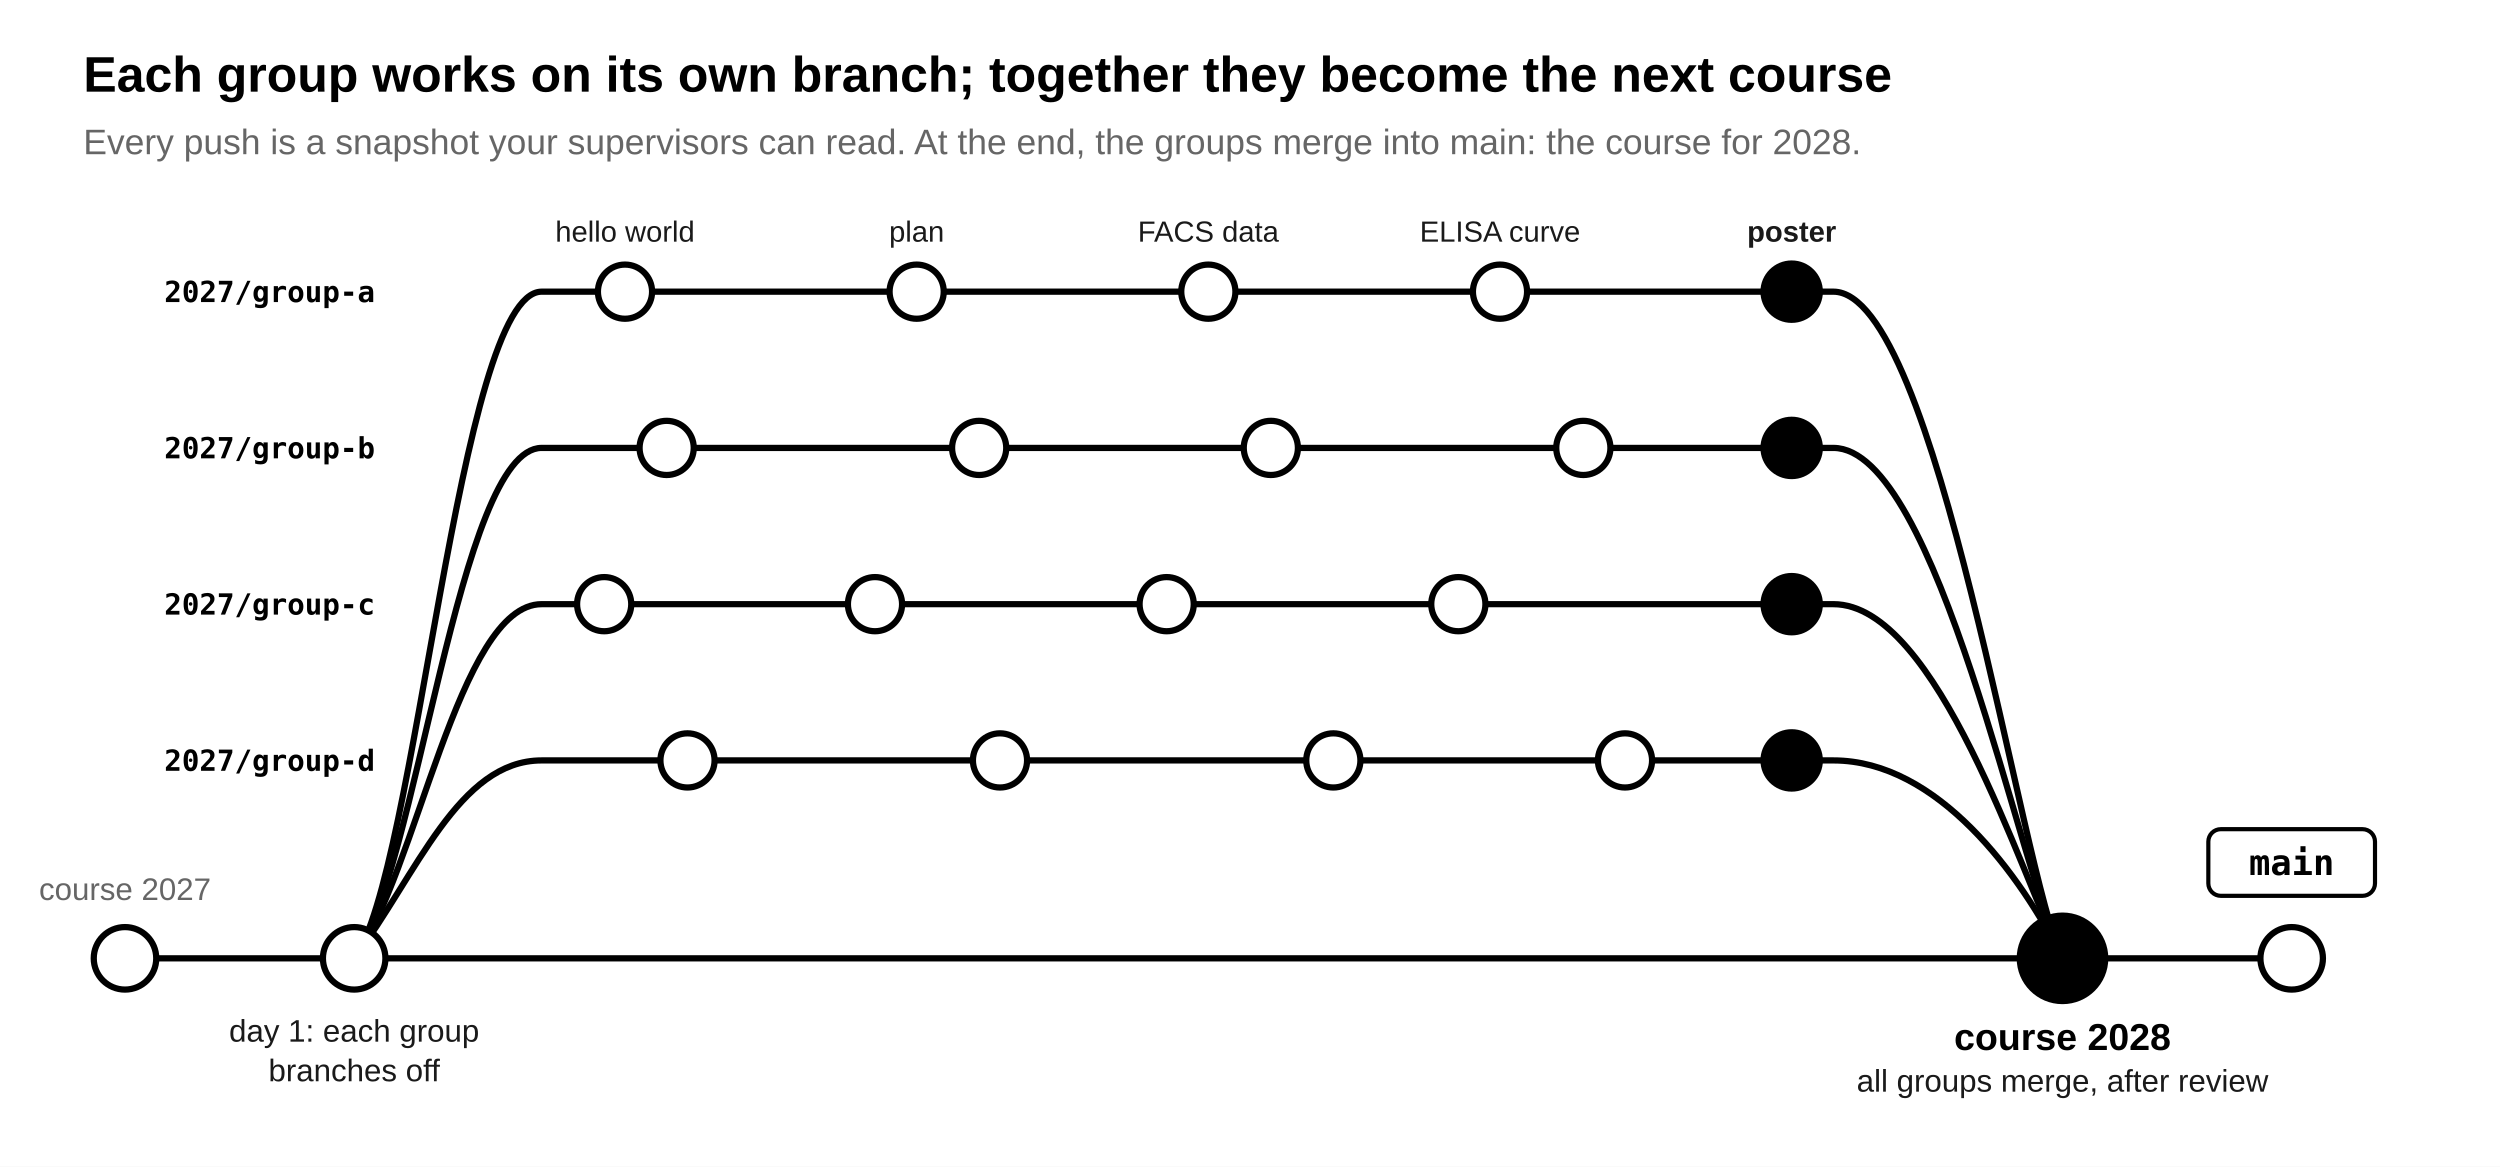
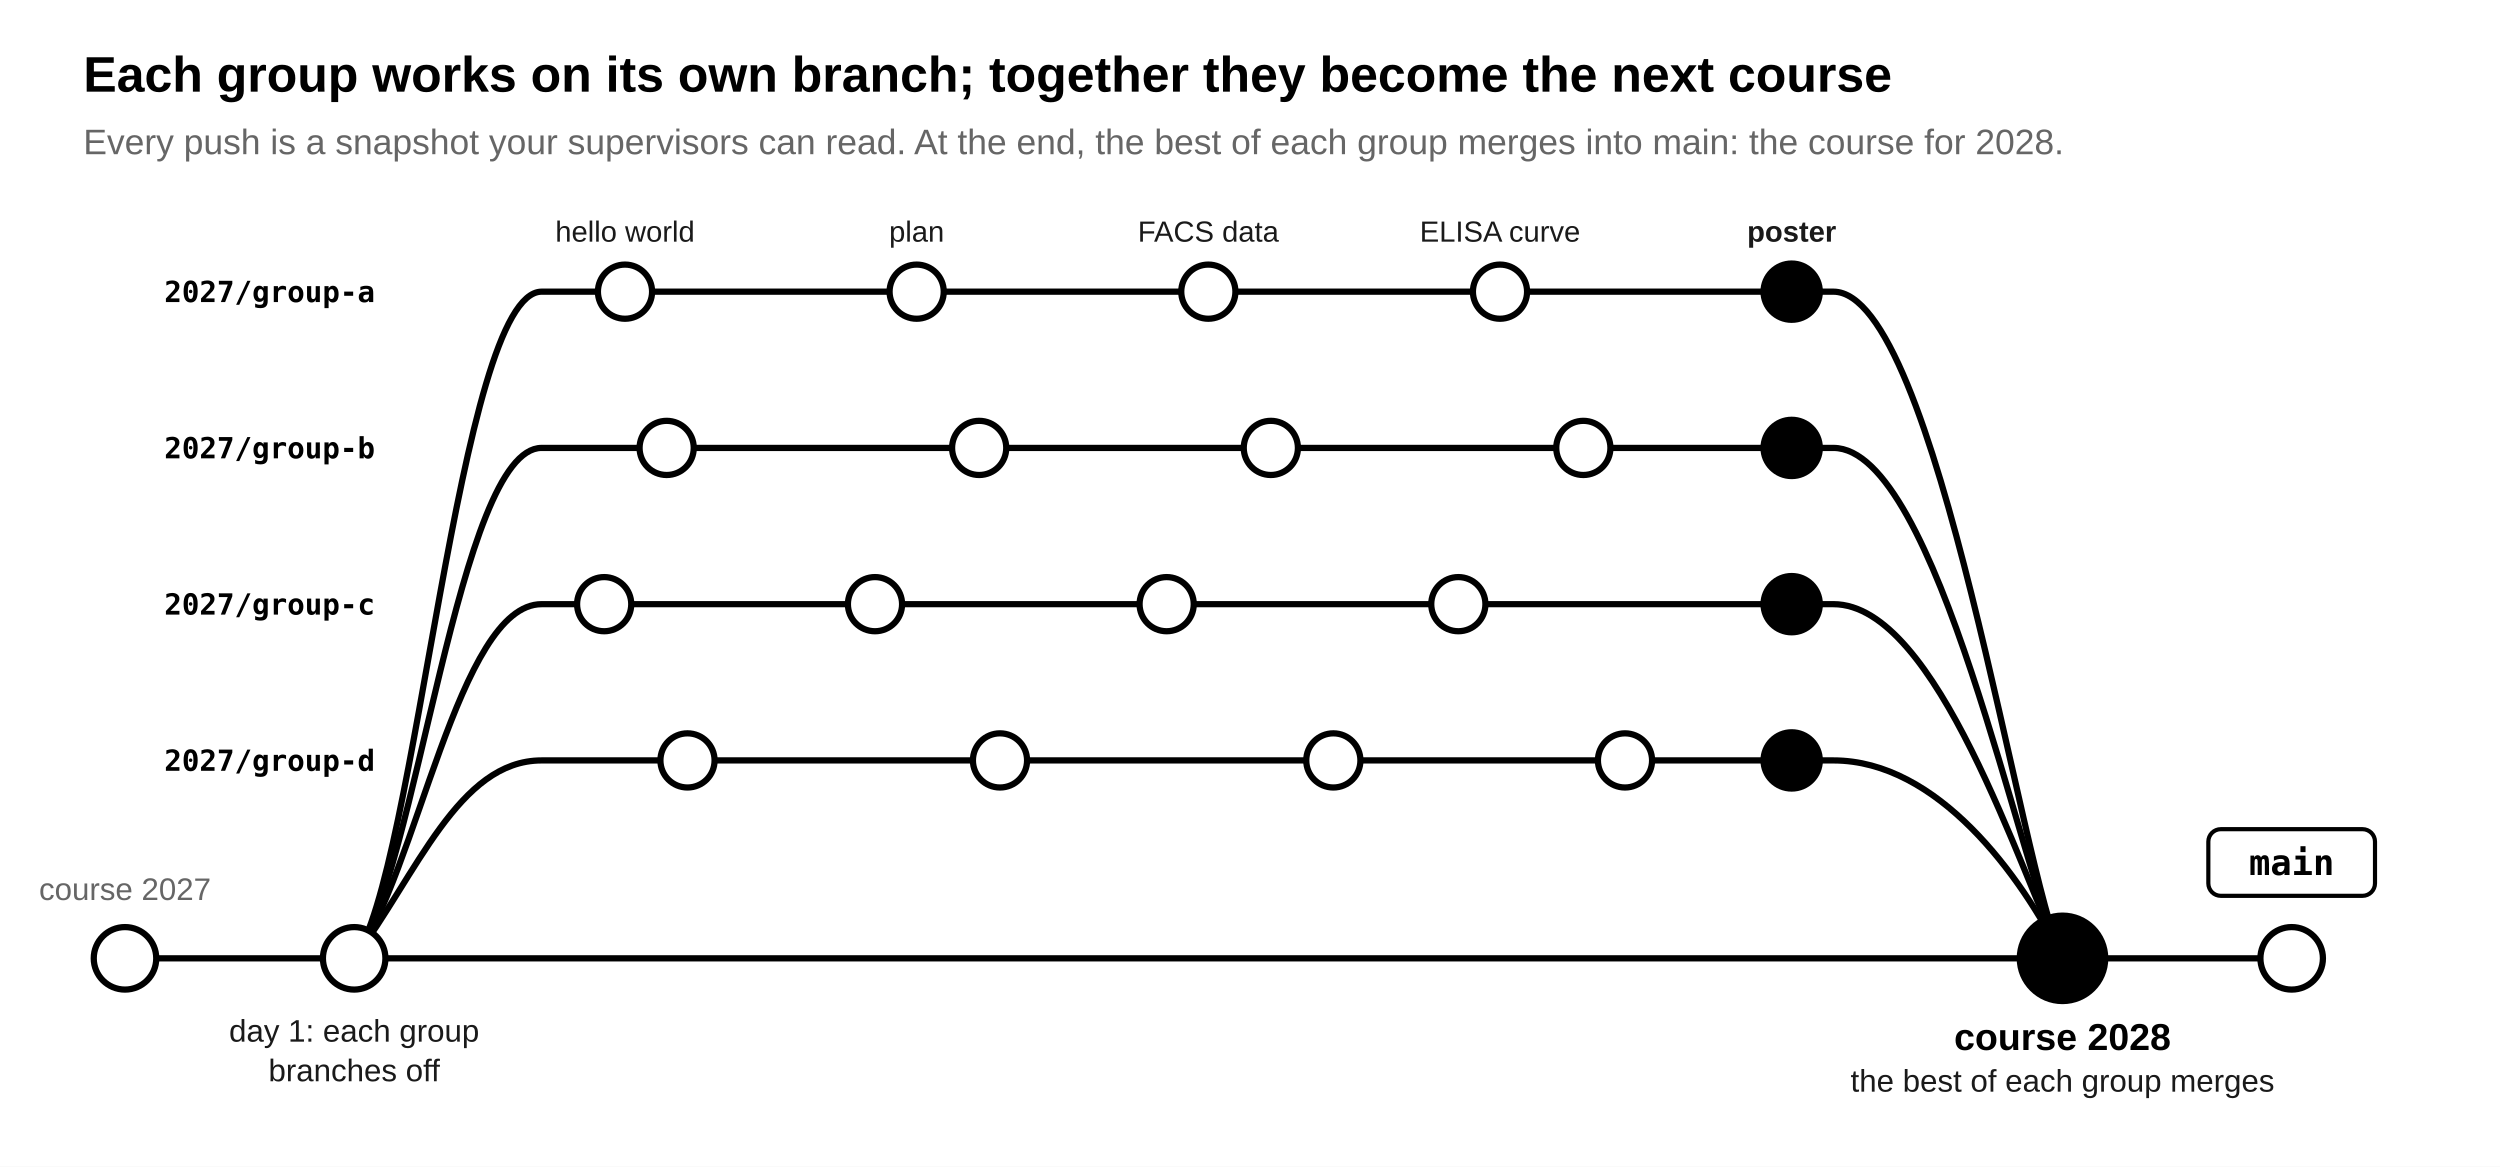
<svg xmlns="http://www.w3.org/2000/svg" viewBox="0 0 1200 560" width="1200" height="560" font-family="Arial, Helvetica, sans-serif">
  <rect x="0" y="0" width="1200" height="560" fill="#ffffff" />
  <g stroke="#000" stroke-width="3" fill="none">
    <line x1="60" y1="460" x2="1100" y2="460" />
    <path d="M 170 460 C 200 420, 220 140, 260 140 L 880 140 C 930 140, 970 420, 990 460" />
    <path d="M 170 460 C 200 420, 220 215, 260 215 L 880 215 C 930 215, 970 420, 990 460" />
    <path d="M 170 460 C 200 420, 220 290, 260 290 L 880 290 C 930 290, 970 420, 990 460" />
    <path d="M 170 460 C 200 420, 220 365, 260 365 L 880 365 C 930 365, 970 420, 990 460" />
  </g>
  <g stroke="#000" stroke-width="3" fill="#fff">
    <circle cx="60" cy="460" r="15" />
    <circle cx="170" cy="460" r="15" />
    <circle cx="1100" cy="460" r="15" />
    <circle cx="300" cy="140" r="13" />
    <circle cx="440" cy="140" r="13" />
    <circle cx="580" cy="140" r="13" />
    <circle cx="720" cy="140" r="13" />
    <circle cx="320" cy="215" r="13" />
    <circle cx="470" cy="215" r="13" />
    <circle cx="610" cy="215" r="13" />
    <circle cx="760" cy="215" r="13" />
    <circle cx="290" cy="290" r="13" />
    <circle cx="420" cy="290" r="13" />
    <circle cx="560" cy="290" r="13" />
    <circle cx="700" cy="290" r="13" />
    <circle cx="330" cy="365" r="13" />
    <circle cx="480" cy="365" r="13" />
    <circle cx="640" cy="365" r="13" />
    <circle cx="780" cy="365" r="13" />
  </g>
  <circle cx="860" cy="140" r="15" fill="#000" />
  <circle cx="860" cy="215" r="15" fill="#000" />
  <circle cx="860" cy="290" r="15" fill="#000" />
  <circle cx="860" cy="365" r="15" fill="#000" />
  <circle cx="990" cy="460" r="22" fill="#000" />
  <g font-family="DejaVu Sans Mono, Consolas, monospace" font-size="14" font-weight="bold" fill="#000">
    <text x="180" y="145" text-anchor="end">2027/group-a</text>
    <text x="180" y="220" text-anchor="end">2027/group-b</text>
    <text x="180" y="295" text-anchor="end">2027/group-c</text>
    <text x="180" y="370" text-anchor="end">2027/group-d</text>
  </g>
  <g font-size="14" fill="#1A1A1A" text-anchor="middle">
    <text x="300" y="116">hello world</text>
    <text x="440" y="116">plan</text>
    <text x="580" y="116">FACS data</text>
    <text x="720" y="116">ELISA curve</text>
    <text x="860" y="116" font-weight="bold">poster</text>
  </g>
  <g font-family="DejaVu Sans Mono, Consolas, monospace" font-size="17" font-weight="bold" text-anchor="middle">
    <rect x="1060" y="398" width="80" height="32" rx="6" fill="#fff" stroke="#000" stroke-width="2" />
    <text x="1100" y="420">main</text>
  </g>
  <g font-size="15" fill="#1A1A1A" text-anchor="middle">
    <text x="60" y="432" fill="#666">course 2027</text>
    <text x="170" y="500">day 1: each group</text>
    <text x="170" y="519">branches off</text>
    <text x="990" y="504" font-size="18" font-weight="bold" fill="#000">course 2028</text>
-     <text x="990" y="524">all groups merge, after review</text>
+     <text x="990" y="524">the best of each group merges</text>
  </g>
  <text x="40" y="44" font-size="24" font-weight="bold" fill="#000">Each group works on its own branch; together they become the next course</text>
-   <text x="40" y="74" font-size="17" fill="#666">Every push is a snapshot your supervisors can read. At the end, the groups merge into main: the course for 2028.</text>
+   <text x="40" y="74" font-size="17" fill="#666">Every push is a snapshot your supervisors can read. At the end, the best of each group merges into main: the course for 2028.</text>
</svg>
